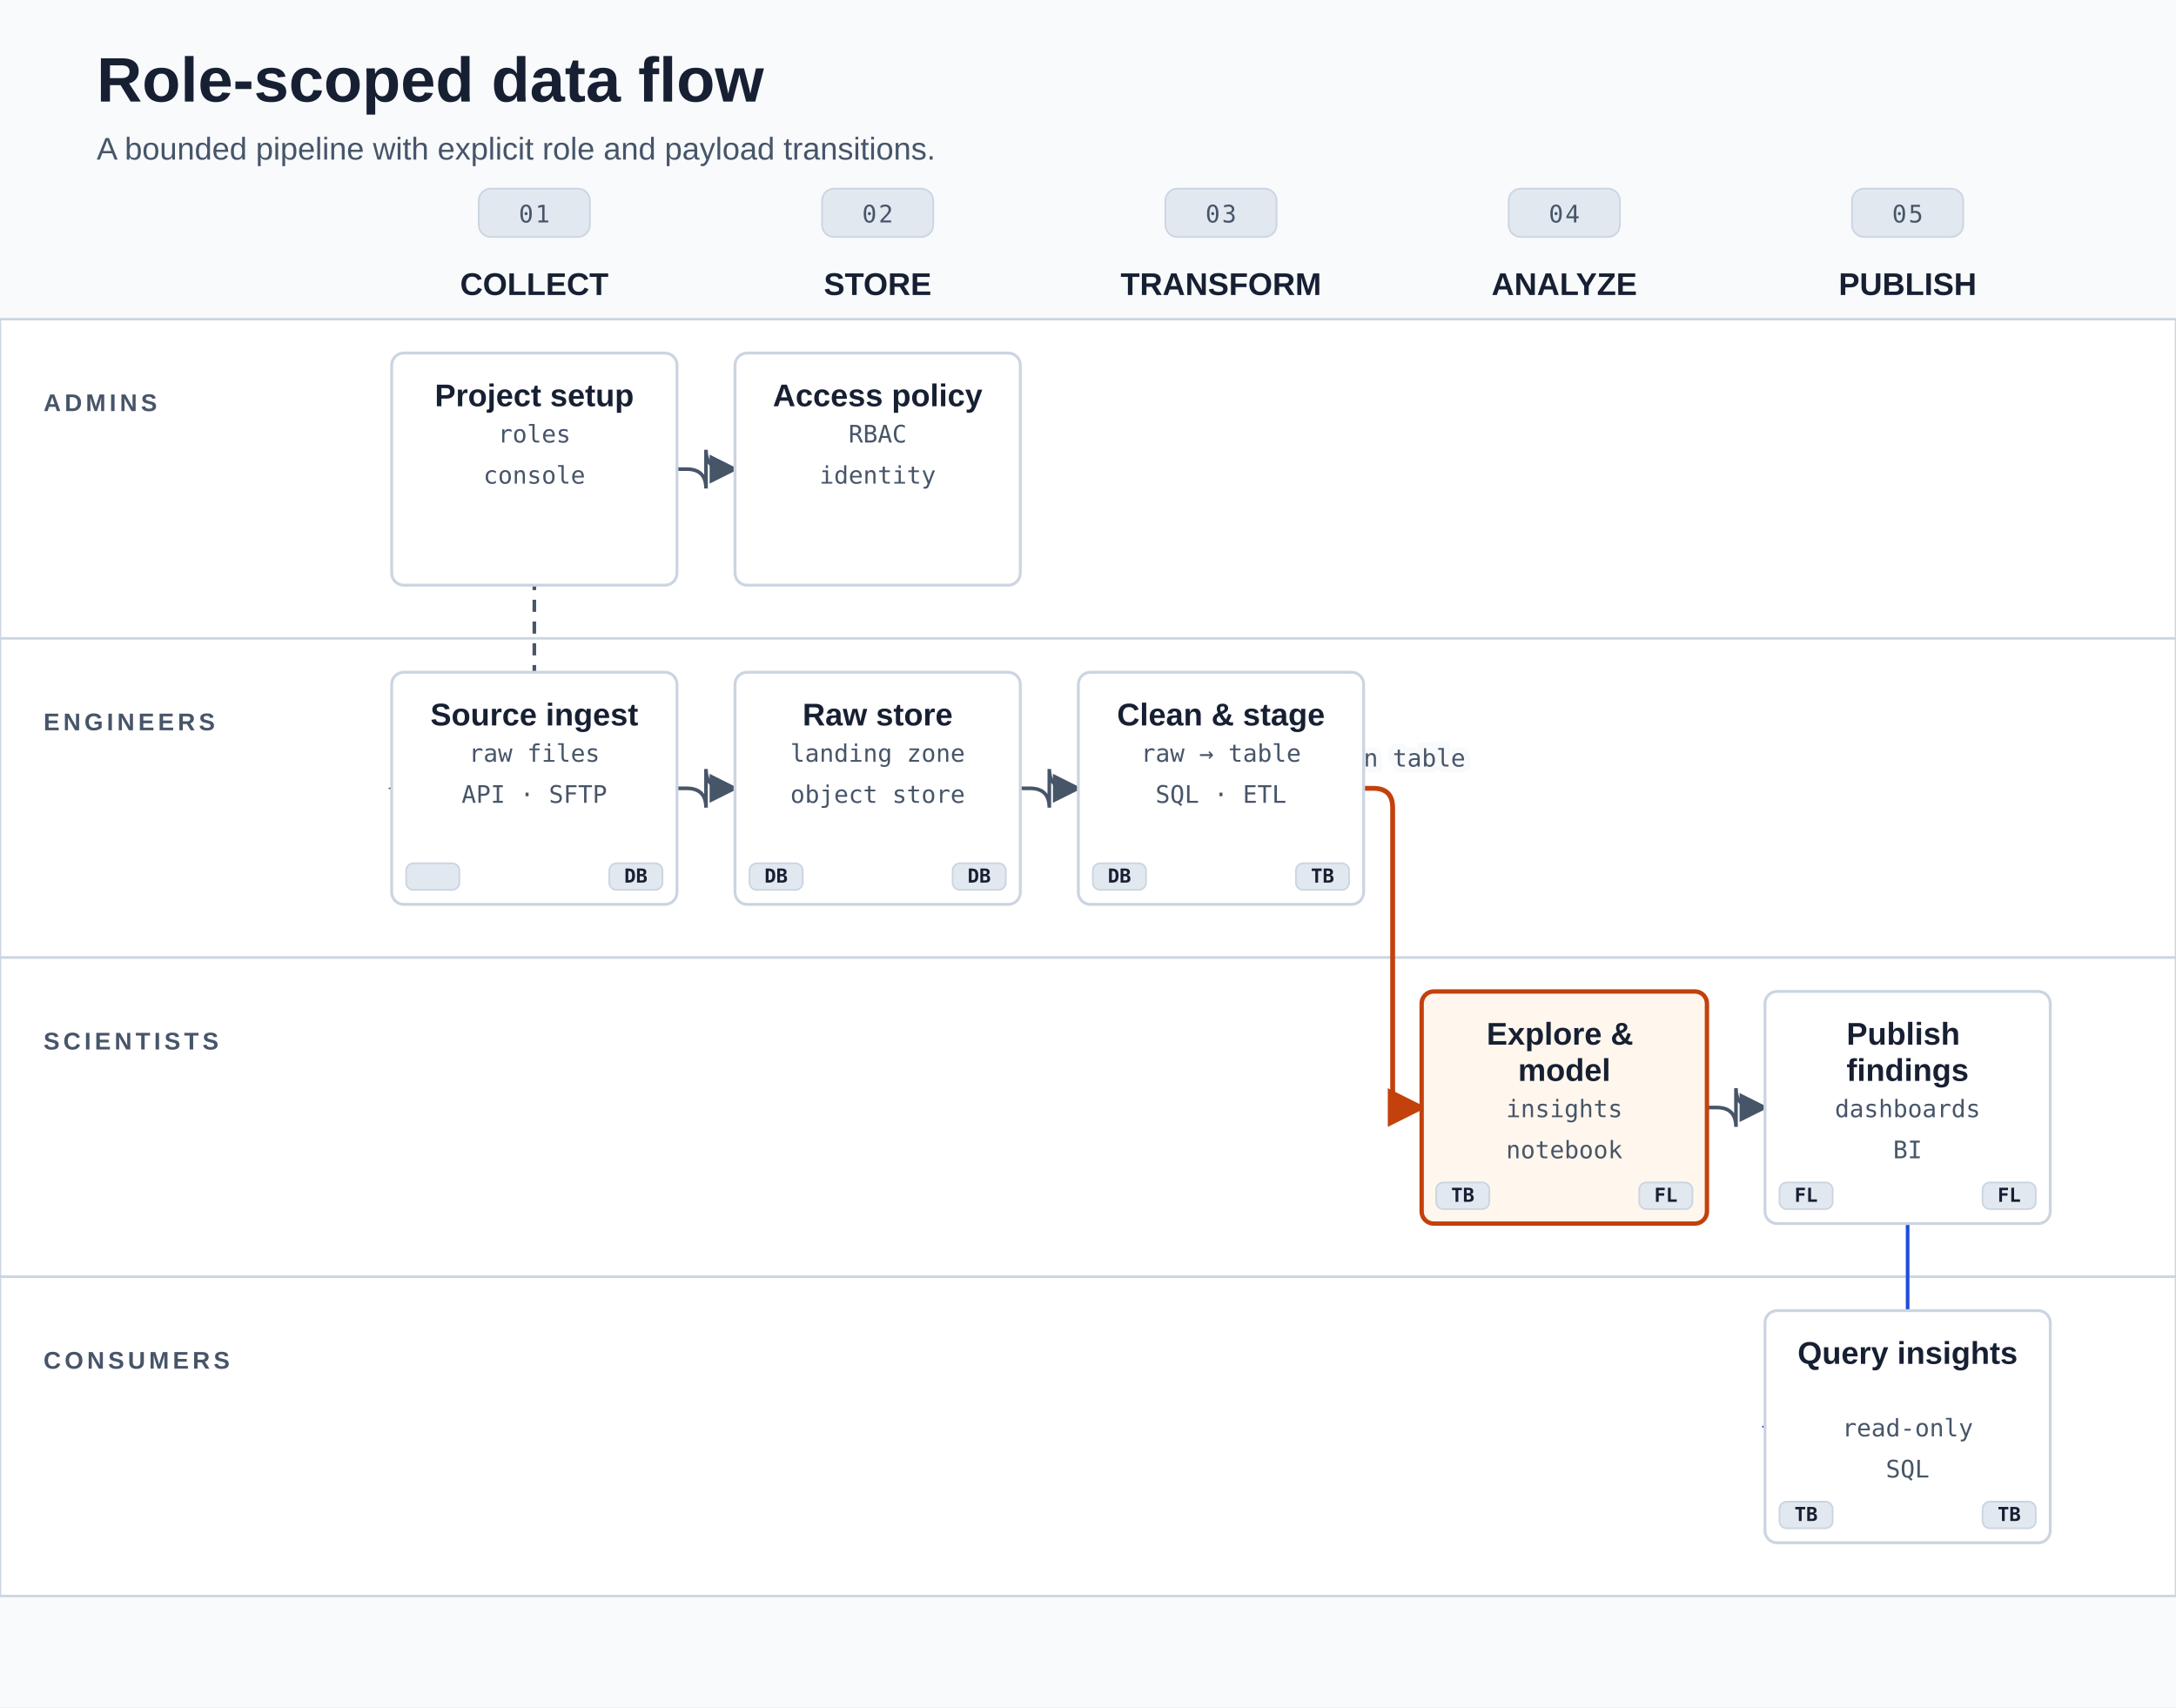
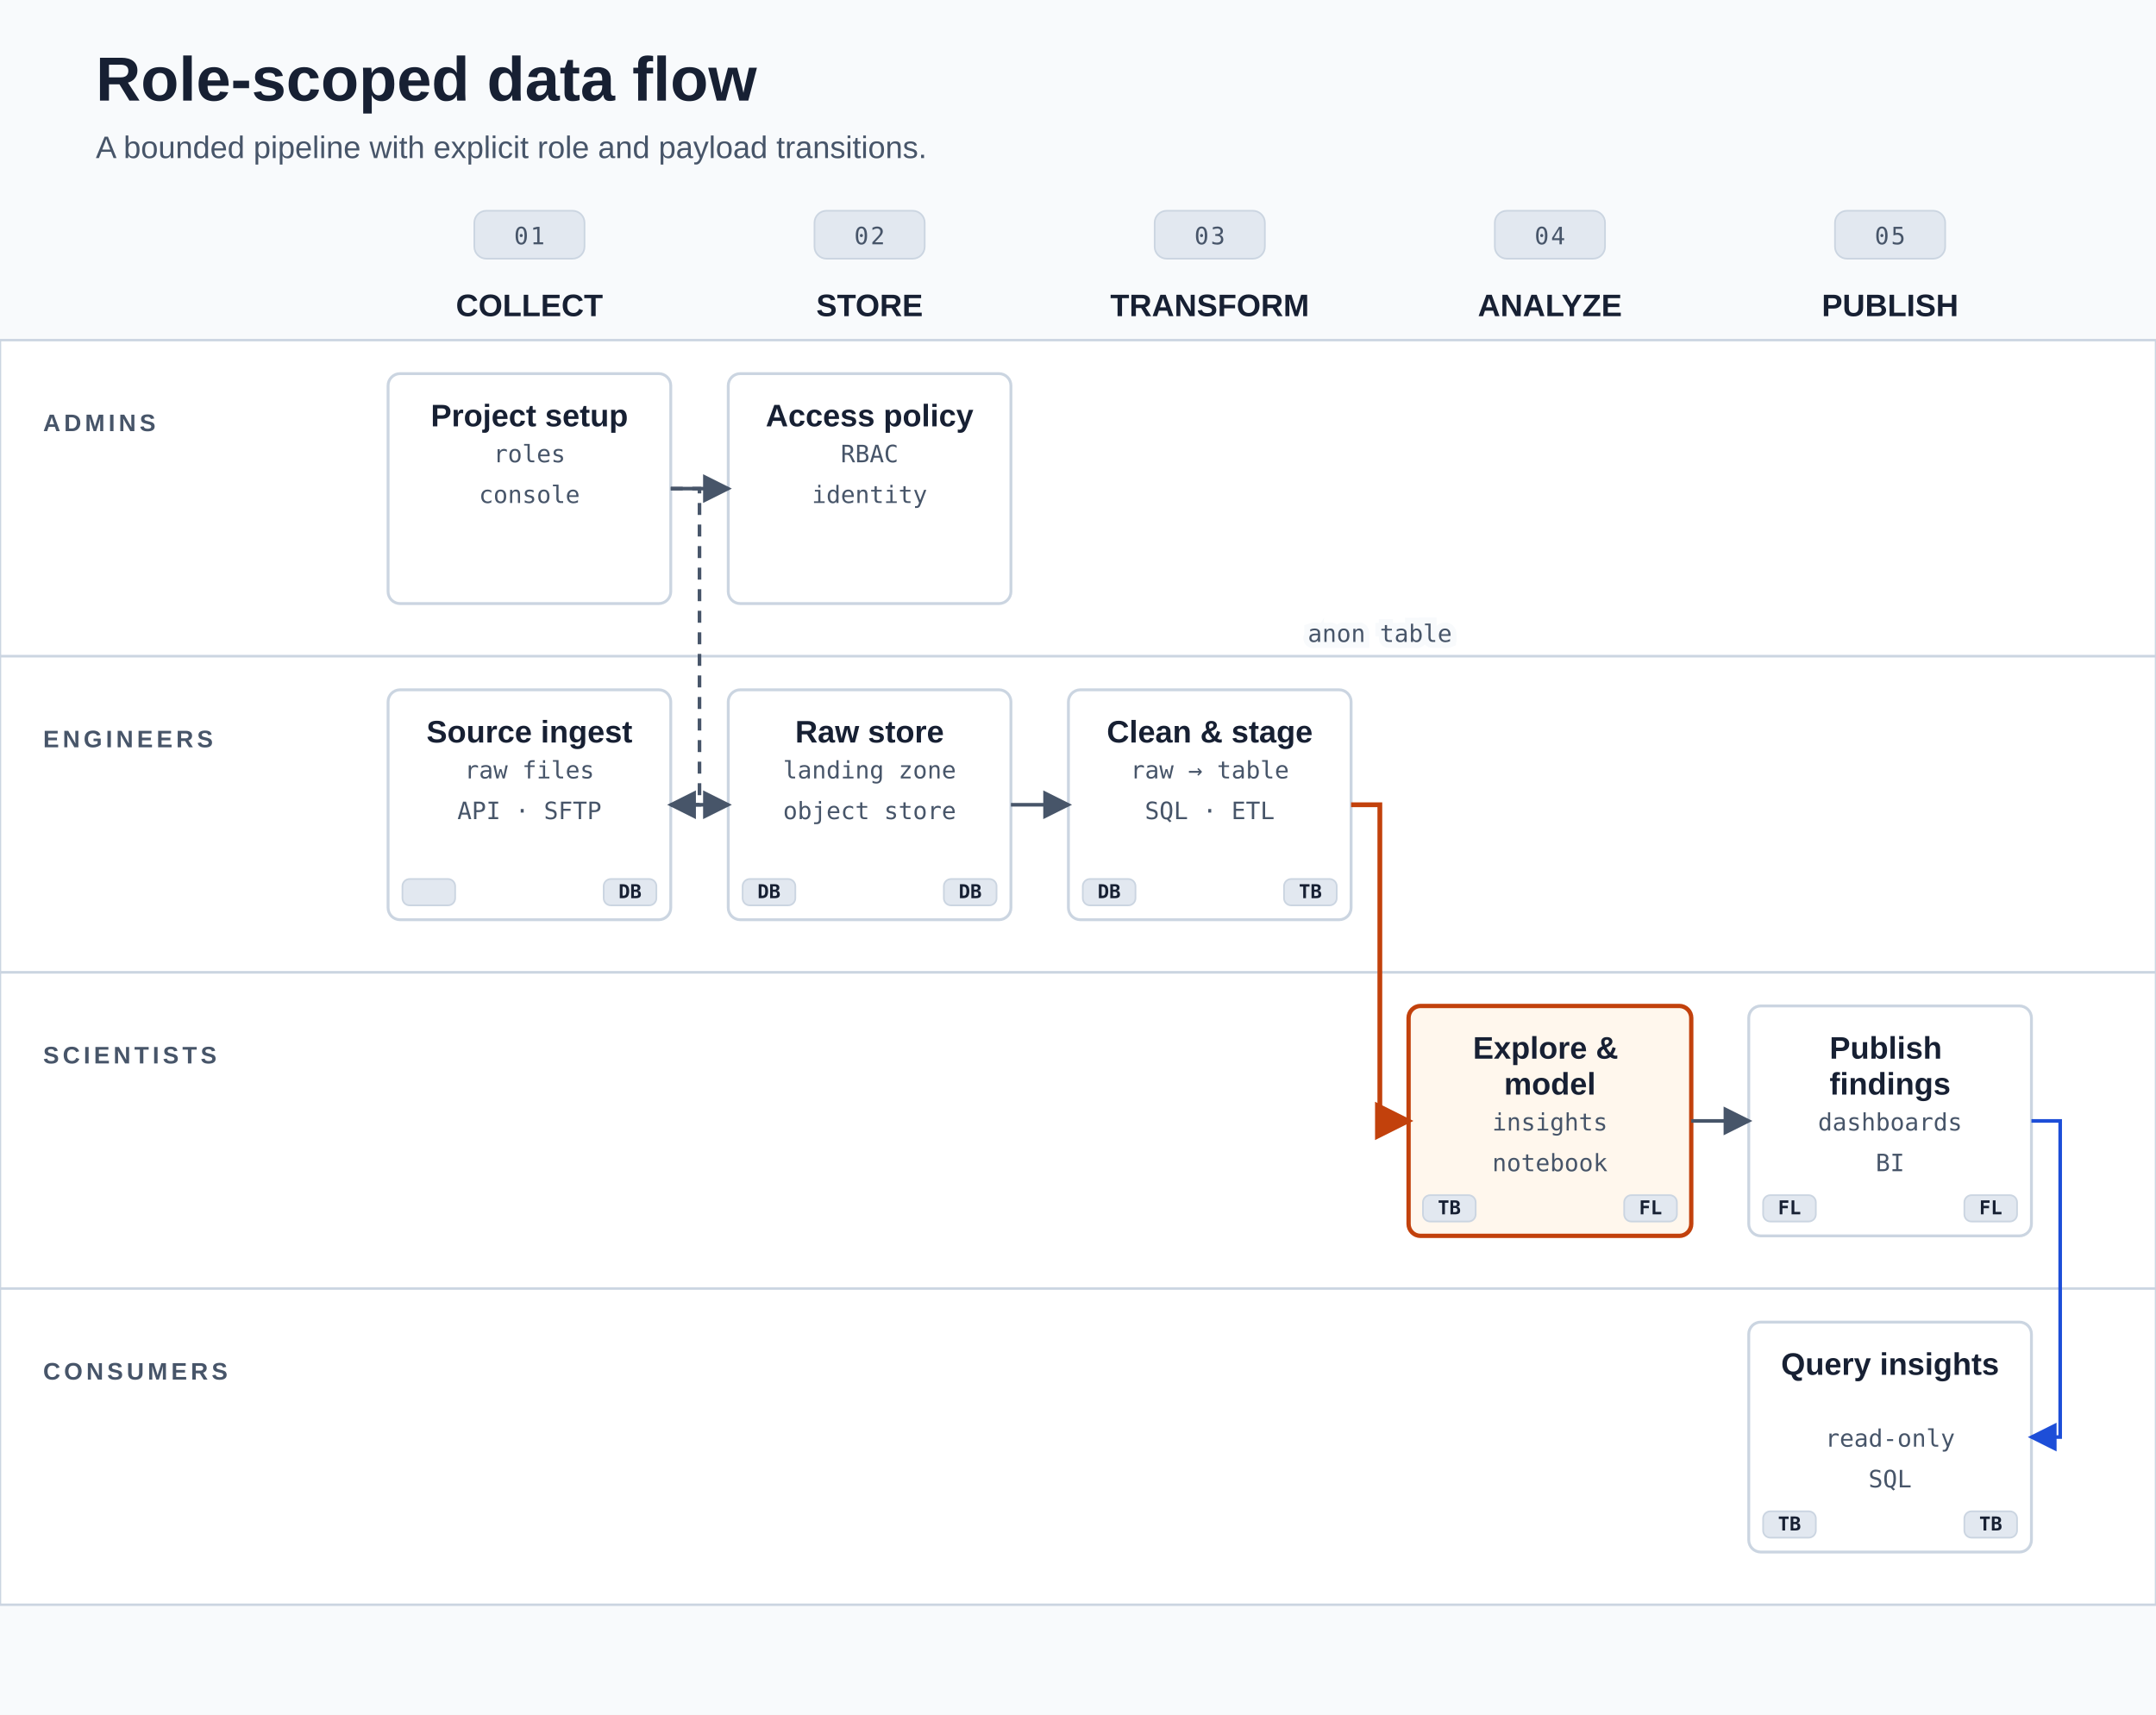
- <svg xmlns="http://www.w3.org/2000/svg" width="900" height="706" viewBox="0 0 900 706" role="img" aria-labelledby="notemd-gallery-data-flow-platform-title notemd-gallery-data-flow-platform-desc" data-notemd-renderer="notemd-reference-layouts@1.1.0" data-layout-safety="notemd-layout-safety@1.0.0">
+ <svg xmlns="http://www.w3.org/2000/svg" width="900" height="716" viewBox="0 0 900 716" role="img" aria-labelledby="notemd-gallery-data-flow-platform-title notemd-gallery-data-flow-platform-desc" data-notemd-renderer="notemd-reference-layouts@1.1.0" data-layout-safety="notemd-layout-safety@1.0.0">
  <style>
        .ref-canvas { fill: #f8fafc; }
        .ref-title { fill: #172033; font: 700 26px "Segoe UI", Arial, sans-serif; }
        .ref-summary { fill: #475569; font: 13px "Segoe UI", Arial, sans-serif; }
        .ref-zone { fill: #ffffff; stroke: #cbd5e1; stroke-width: 1; }
        .ref-zone-label { fill: #475569; font: 700 10px "Segoe UI", Arial, sans-serif; letter-spacing: 1.5px; }
        .ref-node { fill: #ffffff; stroke: #cbd5e1; stroke-width: 1.2; }
        .ref-node.focal { fill: #fff7ed; stroke: #c2410c; stroke-width: 1.8; }
        .ref-node.external { stroke-dasharray: 5 4; }
        .ref-node-label { fill: #172033; font: 600 13px "Segoe UI", Arial, sans-serif; }
        .ref-header-label { fill: #ffffff; font: 600 11px "Segoe UI", Arial, sans-serif; }
        .ref-node-sub { fill: #475569; font: 10px Consolas, monospace; }
        .ref-hub-label { fill: #f8fafc; font: 600 13px "Segoe UI", Arial, sans-serif; }
        .ref-hub-sub { fill: #e2e8f0; font: 10px Consolas, monospace; }
        .ref-edge { fill: none; stroke: #475569; stroke-width: 1.5; }
        .ref-edge.accent { stroke: #c2410c; stroke-width: 2; marker-end: url(#notemd-reference-arrow-accent); }
        .ref-edge.link { stroke: #1d4ed8; marker-end: url(#notemd-reference-arrow-link); }
        .ref-edge.trigger { stroke-dasharray: 5 4; }
        .ref-edge.dashed { stroke-dasharray: 5 4; }
        .ref-edge-label { fill: #475569; font: 10px Consolas, monospace; paint-order: stroke; stroke: #f8fafc; stroke-width: 5px; }
        .ref-axis { stroke: #cbd5e1; stroke-width: 1; }
        .ref-axis-label { fill: #475569; font: 10px Consolas, monospace; }
        .ref-chip { fill: #e2e8f0; stroke: #cbd5e1; stroke-width: .7; }
        .ref-chip-text { fill: #172033; font: 700 8px Consolas, monospace; }
        .ref-focal-fill { fill: #fff7ed; stroke: #c2410c; stroke-width: 1.8; }
        .ref-caption { fill: #475569; font: 10px Consolas, monospace; letter-spacing: .8px; }
    </style>
  <defs>
    <marker id="notemd-reference-arrow" markerWidth="8" markerHeight="8" refX="7" refY="4" orient="auto">
      <path d="M0 0 L8 4 L0 8 Z" fill="#475569" />
    </marker>
    <marker id="notemd-reference-arrow-accent" markerWidth="8" markerHeight="8" refX="7" refY="4" orient="auto">
      <path d="M0 0 L8 4 L0 8 Z" fill="#c2410c" />
    </marker>
    <marker id="notemd-reference-arrow-link" markerWidth="8" markerHeight="8" refX="7" refY="4" orient="auto">
      <path d="M0 0 L8 4 L0 8 Z" fill="#1d4ed8" />
    </marker>
  </defs>
-   <rect class="ref-canvas" x="0" y="0" width="900" height="706" />
+   <rect class="ref-canvas" x="0" y="0" width="900" height="716" />
  <text x="40" y="42" text-anchor="start" class="ref-title" data-layout-safety="notemd-layout-safety@1.0.0">
    <tspan x="40" dy="0">Role-scoped data flow</tspan>
  </text>
  <text x="40" y="66" text-anchor="start" class="ref-summary" data-layout-safety="notemd-layout-safety@1.0.0">
    <tspan x="40" dy="0">A bounded pipeline with explicit role and payload transitions.</tspan>
  </text>
  <g id="reference-step-collect">
-     <rect class="ref-chip" x="198" y="78" width="46" height="20" rx="5" />
-     <text class="ref-caption" x="221" y="92" text-anchor="middle">01</text>
-     <text x="221" y="122" text-anchor="middle" class="ref-node-label" data-layout-safety="notemd-layout-safety@1.0.0">
+     <rect class="ref-chip" x="198" y="88" width="46" height="20" rx="5" />
+     <text class="ref-caption" x="221" y="102" text-anchor="middle">01</text>
+     <text x="221" y="132" text-anchor="middle" class="ref-node-label" data-layout-safety="notemd-layout-safety@1.0.0">
      <tspan x="221" dy="0">COLLECT</tspan>
    </text>
  </g>
  <g id="reference-step-store">
-     <rect class="ref-chip" x="340" y="78" width="46" height="20" rx="5" />
-     <text class="ref-caption" x="363" y="92" text-anchor="middle">02</text>
-     <text x="363" y="122" text-anchor="middle" class="ref-node-label" data-layout-safety="notemd-layout-safety@1.0.0">
+     <rect class="ref-chip" x="340" y="88" width="46" height="20" rx="5" />
+     <text class="ref-caption" x="363" y="102" text-anchor="middle">02</text>
+     <text x="363" y="132" text-anchor="middle" class="ref-node-label" data-layout-safety="notemd-layout-safety@1.0.0">
      <tspan x="363" dy="0">STORE</tspan>
    </text>
  </g>
  <g id="reference-step-transform">
-     <rect class="ref-chip" x="482" y="78" width="46" height="20" rx="5" />
-     <text class="ref-caption" x="505" y="92" text-anchor="middle">03</text>
-     <text x="505" y="122" text-anchor="middle" class="ref-node-label" data-layout-safety="notemd-layout-safety@1.0.0">
+     <rect class="ref-chip" x="482" y="88" width="46" height="20" rx="5" />
+     <text class="ref-caption" x="505" y="102" text-anchor="middle">03</text>
+     <text x="505" y="132" text-anchor="middle" class="ref-node-label" data-layout-safety="notemd-layout-safety@1.0.0">
      <tspan x="505" dy="0">TRANSFORM</tspan>
    </text>
  </g>
  <g id="reference-step-analyze">
-     <rect class="ref-chip" x="624" y="78" width="46" height="20" rx="5" />
-     <text class="ref-caption" x="647" y="92" text-anchor="middle">04</text>
-     <text x="647" y="122" text-anchor="middle" class="ref-node-label" data-layout-safety="notemd-layout-safety@1.0.0">
+     <rect class="ref-chip" x="624" y="88" width="46" height="20" rx="5" />
+     <text class="ref-caption" x="647" y="102" text-anchor="middle">04</text>
+     <text x="647" y="132" text-anchor="middle" class="ref-node-label" data-layout-safety="notemd-layout-safety@1.0.0">
      <tspan x="647" dy="0">ANALYZE</tspan>
    </text>
  </g>
  <g id="reference-step-publish">
-     <rect class="ref-chip" x="766" y="78" width="46" height="20" rx="5" />
-     <text class="ref-caption" x="789" y="92" text-anchor="middle">05</text>
-     <text x="789" y="122" text-anchor="middle" class="ref-node-label" data-layout-safety="notemd-layout-safety@1.0.0">
+     <rect class="ref-chip" x="766" y="88" width="46" height="20" rx="5" />
+     <text class="ref-caption" x="789" y="102" text-anchor="middle">05</text>
+     <text x="789" y="132" text-anchor="middle" class="ref-node-label" data-layout-safety="notemd-layout-safety@1.0.0">
      <tspan x="789" dy="0">PUBLISH</tspan>
    </text>
  </g>
  <g id="reference-lane-admin">
-     <rect class="ref-zone" x="0" y="132" width="900" height="132" rx="0" />
-     <text x="18" y="170" text-anchor="start" class="ref-zone-label" data-layout-safety="notemd-layout-safety@1.0.0">
+     <rect class="ref-zone" x="0" y="142" width="900" height="132" rx="0" />
+     <text x="18" y="180" text-anchor="start" class="ref-zone-label" data-layout-safety="notemd-layout-safety@1.0.0">
      <tspan x="18" dy="0">ADMINS</tspan>
    </text>
  </g>
  <g id="reference-lane-engineer">
-     <rect class="ref-zone" x="0" y="264" width="900" height="132" rx="0" />
-     <text x="18" y="302" text-anchor="start" class="ref-zone-label" data-layout-safety="notemd-layout-safety@1.0.0">
+     <rect class="ref-zone" x="0" y="274" width="900" height="132" rx="0" />
+     <text x="18" y="312" text-anchor="start" class="ref-zone-label" data-layout-safety="notemd-layout-safety@1.0.0">
      <tspan x="18" dy="0">ENGINEERS</tspan>
    </text>
  </g>
  <g id="reference-lane-scientist">
-     <rect class="ref-zone" x="0" y="396" width="900" height="132" rx="0" />
-     <text x="18" y="434" text-anchor="start" class="ref-zone-label" data-layout-safety="notemd-layout-safety@1.0.0">
+     <rect class="ref-zone" x="0" y="406" width="900" height="132" rx="0" />
+     <text x="18" y="444" text-anchor="start" class="ref-zone-label" data-layout-safety="notemd-layout-safety@1.0.0">
      <tspan x="18" dy="0">SCIENTISTS</tspan>
    </text>
  </g>
  <g id="reference-lane-consumer">
-     <rect class="ref-zone" x="0" y="528" width="900" height="132" rx="0" />
-     <text x="18" y="566" text-anchor="start" class="ref-zone-label" data-layout-safety="notemd-layout-safety@1.0.0">
+     <rect class="ref-zone" x="0" y="538" width="900" height="132" rx="0" />
+     <text x="18" y="576" text-anchor="start" class="ref-zone-label" data-layout-safety="notemd-layout-safety@1.0.0">
      <tspan x="18" dy="0">CONSUMERS</tspan>
    </text>
  </g>
-   <g id="reference-lane-edge-0">
-     <path class="ref-edge " marker-end="url(#notemd-reference-arrow)" d="M 280 194 H 284 Q 292 194 292 202 V 186 Q 292 194 300 194 H 304" />
-   </g>
-   <g id="reference-lane-edge-1">
-     <path class="ref-edge trigger dashed" marker-end="url(#notemd-reference-arrow)" d="M 280 194 H 213 Q 221 194 221 202 V 318 Q 221 326 229 326 H 162" />
-   </g>
-   <g id="reference-lane-edge-2">
-     <path class="ref-edge " marker-end="url(#notemd-reference-arrow)" d="M 280 326 H 284 Q 292 326 292 334 V 318 Q 292 326 300 326 H 304" />
-   </g>
-   <g id="reference-lane-edge-3">
-     <path class="ref-edge " marker-end="url(#notemd-reference-arrow)" d="M 422 326 H 426 Q 434 326 434 334 V 318 Q 434 326 442 326 H 446" />
-   </g>
-   <g id="reference-lane-edge-4">
-     <path class="ref-edge accent" marker-end="url(#notemd-reference-arrow-accent)" d="M 564 326 H 568 Q 576 326 576 334 V 450 Q 576 458 584 458 H 588" />
-     <text class="ref-edge-label" x="576" y="317" text-anchor="middle">anon table</text>
-   </g>
-   <g id="reference-lane-edge-5">
-     <path class="ref-edge " marker-end="url(#notemd-reference-arrow)" d="M 706 458 H 710 Q 718 458 718 466 V 450 Q 718 458 726 458 H 730" />
-   </g>
-   <g id="reference-lane-edge-6">
-     <path class="ref-edge link" marker-end="url(#notemd-reference-arrow-link)" d="M 848 458 H 781 Q 789 458 789 466 V 582 Q 789 590 797 590 H 730" />
-   </g>
  <g id="reference-cell-admin-collect">
-     <rect class="ref-node" x="162" y="146" width="118" height="96" rx="5" />
-     <text x="221" y="168" text-anchor="middle" class="ref-node-label" data-layout-safety="notemd-layout-safety@1.0.0">
+     <rect class="ref-node" x="162" y="156" width="118" height="96" rx="5" />
+     <text x="221" y="178" text-anchor="middle" class="ref-node-label" data-layout-safety="notemd-layout-safety@1.0.0">
      <tspan x="221" dy="0">Project setup</tspan>
    </text>
-     <text x="221" y="183" text-anchor="middle" class="ref-node-sub" data-layout-safety="notemd-layout-safety@1.0.0">
+     <text x="221" y="193" text-anchor="middle" class="ref-node-sub" data-layout-safety="notemd-layout-safety@1.0.0">
      <tspan x="221" dy="0">roles</tspan>
    </text>
-     <text x="221" y="200" text-anchor="middle" class="ref-node-sub" data-layout-safety="notemd-layout-safety@1.0.0">
+     <text x="221" y="210" text-anchor="middle" class="ref-node-sub" data-layout-safety="notemd-layout-safety@1.0.0">
      <tspan x="221" dy="0">console</tspan>
    </text>
  </g>
  <g id="reference-cell-admin-store">
-     <rect class="ref-node" x="304" y="146" width="118" height="96" rx="5" />
-     <text x="363" y="168" text-anchor="middle" class="ref-node-label" data-layout-safety="notemd-layout-safety@1.0.0">
+     <rect class="ref-node" x="304" y="156" width="118" height="96" rx="5" />
+     <text x="363" y="178" text-anchor="middle" class="ref-node-label" data-layout-safety="notemd-layout-safety@1.0.0">
      <tspan x="363" dy="0">Access policy</tspan>
    </text>
-     <text x="363" y="183" text-anchor="middle" class="ref-node-sub" data-layout-safety="notemd-layout-safety@1.0.0">
+     <text x="363" y="193" text-anchor="middle" class="ref-node-sub" data-layout-safety="notemd-layout-safety@1.0.0">
      <tspan x="363" dy="0">RBAC</tspan>
    </text>
-     <text x="363" y="200" text-anchor="middle" class="ref-node-sub" data-layout-safety="notemd-layout-safety@1.0.0">
+     <text x="363" y="210" text-anchor="middle" class="ref-node-sub" data-layout-safety="notemd-layout-safety@1.0.0">
      <tspan x="363" dy="0">identity</tspan>
    </text>
  </g>
  <g id="reference-cell-engineer-collect">
-     <rect class="ref-node" x="162" y="278" width="118" height="96" rx="5" />
-     <text x="221" y="300" text-anchor="middle" class="ref-node-label" data-layout-safety="notemd-layout-safety@1.0.0">
+     <rect class="ref-node" x="162" y="288" width="118" height="96" rx="5" />
+     <text x="221" y="310" text-anchor="middle" class="ref-node-label" data-layout-safety="notemd-layout-safety@1.0.0">
      <tspan x="221" dy="0">Source ingest</tspan>
    </text>
-     <text x="221" y="315" text-anchor="middle" class="ref-node-sub" data-layout-safety="notemd-layout-safety@1.0.0">
+     <text x="221" y="325" text-anchor="middle" class="ref-node-sub" data-layout-safety="notemd-layout-safety@1.0.0">
      <tspan x="221" dy="0">raw files</tspan>
    </text>
-     <text x="221" y="332" text-anchor="middle" class="ref-node-sub" data-layout-safety="notemd-layout-safety@1.0.0">
+     <text x="221" y="342" text-anchor="middle" class="ref-node-sub" data-layout-safety="notemd-layout-safety@1.0.0">
      <tspan x="221" dy="0">API · SFTP</tspan>
    </text>
-     <rect class="ref-chip" x="168" y="357" width="22" height="11" rx="3" />
-     <text class="ref-chip-text" x="179" y="365" text-anchor="middle" />
-     <rect class="ref-chip" x="252" y="357" width="22" height="11" rx="3" />
-     <text class="ref-chip-text" x="263" y="365" text-anchor="middle">DB</text>
+     <rect class="ref-chip" x="168" y="367" width="22" height="11" rx="3" />
+     <text class="ref-chip-text" x="179" y="375" text-anchor="middle" />
+     <rect class="ref-chip" x="252" y="367" width="22" height="11" rx="3" />
+     <text class="ref-chip-text" x="263" y="375" text-anchor="middle">DB</text>
  </g>
  <g id="reference-cell-engineer-store">
-     <rect class="ref-node" x="304" y="278" width="118" height="96" rx="5" />
-     <text x="363" y="300" text-anchor="middle" class="ref-node-label" data-layout-safety="notemd-layout-safety@1.0.0">
+     <rect class="ref-node" x="304" y="288" width="118" height="96" rx="5" />
+     <text x="363" y="310" text-anchor="middle" class="ref-node-label" data-layout-safety="notemd-layout-safety@1.0.0">
      <tspan x="363" dy="0">Raw store</tspan>
    </text>
-     <text x="363" y="315" text-anchor="middle" class="ref-node-sub" data-layout-safety="notemd-layout-safety@1.0.0">
+     <text x="363" y="325" text-anchor="middle" class="ref-node-sub" data-layout-safety="notemd-layout-safety@1.0.0">
      <tspan x="363" dy="0">landing zone</tspan>
    </text>
-     <text x="363" y="332" text-anchor="middle" class="ref-node-sub" data-layout-safety="notemd-layout-safety@1.0.0">
+     <text x="363" y="342" text-anchor="middle" class="ref-node-sub" data-layout-safety="notemd-layout-safety@1.0.0">
      <tspan x="363" dy="0">object store</tspan>
    </text>
-     <rect class="ref-chip" x="310" y="357" width="22" height="11" rx="3" />
-     <text class="ref-chip-text" x="321" y="365" text-anchor="middle">DB</text>
-     <rect class="ref-chip" x="394" y="357" width="22" height="11" rx="3" />
-     <text class="ref-chip-text" x="405" y="365" text-anchor="middle">DB</text>
+     <rect class="ref-chip" x="310" y="367" width="22" height="11" rx="3" />
+     <text class="ref-chip-text" x="321" y="375" text-anchor="middle">DB</text>
+     <rect class="ref-chip" x="394" y="367" width="22" height="11" rx="3" />
+     <text class="ref-chip-text" x="405" y="375" text-anchor="middle">DB</text>
  </g>
  <g id="reference-cell-engineer-transform">
-     <rect class="ref-node" x="446" y="278" width="118" height="96" rx="5" />
-     <text x="505" y="300" text-anchor="middle" class="ref-node-label" data-layout-safety="notemd-layout-safety@1.0.0">
+     <rect class="ref-node" x="446" y="288" width="118" height="96" rx="5" />
+     <text x="505" y="310" text-anchor="middle" class="ref-node-label" data-layout-safety="notemd-layout-safety@1.0.0">
      <tspan x="505" dy="0">Clean &amp; stage</tspan>
    </text>
-     <text x="505" y="315" text-anchor="middle" class="ref-node-sub" data-layout-safety="notemd-layout-safety@1.0.0">
+     <text x="505" y="325" text-anchor="middle" class="ref-node-sub" data-layout-safety="notemd-layout-safety@1.0.0">
      <tspan x="505" dy="0">raw → table</tspan>
    </text>
-     <text x="505" y="332" text-anchor="middle" class="ref-node-sub" data-layout-safety="notemd-layout-safety@1.0.0">
+     <text x="505" y="342" text-anchor="middle" class="ref-node-sub" data-layout-safety="notemd-layout-safety@1.0.0">
      <tspan x="505" dy="0">SQL · ETL</tspan>
    </text>
-     <rect class="ref-chip" x="452" y="357" width="22" height="11" rx="3" />
-     <text class="ref-chip-text" x="463" y="365" text-anchor="middle">DB</text>
-     <rect class="ref-chip" x="536" y="357" width="22" height="11" rx="3" />
-     <text class="ref-chip-text" x="547" y="365" text-anchor="middle">TB</text>
+     <rect class="ref-chip" x="452" y="367" width="22" height="11" rx="3" />
+     <text class="ref-chip-text" x="463" y="375" text-anchor="middle">DB</text>
+     <rect class="ref-chip" x="536" y="367" width="22" height="11" rx="3" />
+     <text class="ref-chip-text" x="547" y="375" text-anchor="middle">TB</text>
  </g>
  <g id="reference-cell-scientist-analyze">
-     <rect class="ref-node focal" x="588" y="410" width="118" height="96" rx="5" />
-     <text x="647" y="432" text-anchor="middle" class="ref-node-label" data-layout-safety="notemd-layout-safety@1.0.0">
+     <rect class="ref-node focal" x="588" y="420" width="118" height="96" rx="5" />
+     <text x="647" y="442" text-anchor="middle" class="ref-node-label" data-layout-safety="notemd-layout-safety@1.0.0">
      <tspan x="647" dy="0">Explore &amp;</tspan>
      <tspan x="647" dy="15">model</tspan>
    </text>
-     <text x="647" y="462" text-anchor="middle" class="ref-node-sub" data-layout-safety="notemd-layout-safety@1.0.0">
+     <text x="647" y="472" text-anchor="middle" class="ref-node-sub" data-layout-safety="notemd-layout-safety@1.0.0">
      <tspan x="647" dy="0">insights</tspan>
    </text>
-     <text x="647" y="479" text-anchor="middle" class="ref-node-sub" data-layout-safety="notemd-layout-safety@1.0.0">
+     <text x="647" y="489" text-anchor="middle" class="ref-node-sub" data-layout-safety="notemd-layout-safety@1.0.0">
      <tspan x="647" dy="0">notebook</tspan>
    </text>
-     <rect class="ref-chip" x="594" y="489" width="22" height="11" rx="3" />
-     <text class="ref-chip-text" x="605" y="497" text-anchor="middle">TB</text>
-     <rect class="ref-chip" x="678" y="489" width="22" height="11" rx="3" />
-     <text class="ref-chip-text" x="689" y="497" text-anchor="middle">FL</text>
+     <rect class="ref-chip" x="594" y="499" width="22" height="11" rx="3" />
+     <text class="ref-chip-text" x="605" y="507" text-anchor="middle">TB</text>
+     <rect class="ref-chip" x="678" y="499" width="22" height="11" rx="3" />
+     <text class="ref-chip-text" x="689" y="507" text-anchor="middle">FL</text>
  </g>
  <g id="reference-cell-scientist-publish">
-     <rect class="ref-node" x="730" y="410" width="118" height="96" rx="5" />
-     <text x="789" y="432" text-anchor="middle" class="ref-node-label" data-layout-safety="notemd-layout-safety@1.0.0">
+     <rect class="ref-node" x="730" y="420" width="118" height="96" rx="5" />
+     <text x="789" y="442" text-anchor="middle" class="ref-node-label" data-layout-safety="notemd-layout-safety@1.0.0">
      <tspan x="789" dy="0">Publish</tspan>
      <tspan x="789" dy="15">findings</tspan>
    </text>
-     <text x="789" y="462" text-anchor="middle" class="ref-node-sub" data-layout-safety="notemd-layout-safety@1.0.0">
+     <text x="789" y="472" text-anchor="middle" class="ref-node-sub" data-layout-safety="notemd-layout-safety@1.0.0">
      <tspan x="789" dy="0">dashboards</tspan>
    </text>
-     <text x="789" y="479" text-anchor="middle" class="ref-node-sub" data-layout-safety="notemd-layout-safety@1.0.0">
+     <text x="789" y="489" text-anchor="middle" class="ref-node-sub" data-layout-safety="notemd-layout-safety@1.0.0">
      <tspan x="789" dy="0">BI</tspan>
    </text>
-     <rect class="ref-chip" x="736" y="489" width="22" height="11" rx="3" />
-     <text class="ref-chip-text" x="747" y="497" text-anchor="middle">FL</text>
-     <rect class="ref-chip" x="820" y="489" width="22" height="11" rx="3" />
-     <text class="ref-chip-text" x="831" y="497" text-anchor="middle">FL</text>
+     <rect class="ref-chip" x="736" y="499" width="22" height="11" rx="3" />
+     <text class="ref-chip-text" x="747" y="507" text-anchor="middle">FL</text>
+     <rect class="ref-chip" x="820" y="499" width="22" height="11" rx="3" />
+     <text class="ref-chip-text" x="831" y="507" text-anchor="middle">FL</text>
  </g>
  <g id="reference-cell-consumer-publish">
-     <rect class="ref-node" x="730" y="542" width="118" height="96" rx="5" />
-     <text x="789" y="564" text-anchor="middle" class="ref-node-label" data-layout-safety="notemd-layout-safety@1.0.0">
+     <rect class="ref-node" x="730" y="552" width="118" height="96" rx="5" />
+     <text x="789" y="574" text-anchor="middle" class="ref-node-label" data-layout-safety="notemd-layout-safety@1.0.0">
      <tspan x="789" dy="0">Query insights</tspan>
    </text>
-     <text x="789" y="594" text-anchor="middle" class="ref-node-sub" data-layout-safety="notemd-layout-safety@1.0.0">
+     <text x="789" y="604" text-anchor="middle" class="ref-node-sub" data-layout-safety="notemd-layout-safety@1.0.0">
      <tspan x="789" dy="0">read-only</tspan>
    </text>
-     <text x="789" y="611" text-anchor="middle" class="ref-node-sub" data-layout-safety="notemd-layout-safety@1.0.0">
+     <text x="789" y="621" text-anchor="middle" class="ref-node-sub" data-layout-safety="notemd-layout-safety@1.0.0">
      <tspan x="789" dy="0">SQL</tspan>
    </text>
-     <rect class="ref-chip" x="736" y="621" width="22" height="11" rx="3" />
-     <text class="ref-chip-text" x="747" y="629" text-anchor="middle">TB</text>
-     <rect class="ref-chip" x="820" y="621" width="22" height="11" rx="3" />
-     <text class="ref-chip-text" x="831" y="629" text-anchor="middle">TB</text>
+     <rect class="ref-chip" x="736" y="631" width="22" height="11" rx="3" />
+     <text class="ref-chip-text" x="747" y="639" text-anchor="middle">TB</text>
+     <rect class="ref-chip" x="820" y="631" width="22" height="11" rx="3" />
+     <text class="ref-chip-text" x="831" y="639" text-anchor="middle">TB</text>
+   </g>
+   <path id="reference-lane-edge-path-0" class="ref-edge " data-drawio-type="edge" data-drawio-source="admin:collect" data-drawio-target="admin:store" marker-end="url(#notemd-reference-arrow)" d="M 280 204 H 292 V 204 H 304" />
+   <path id="reference-lane-edge-path-1" class="ref-edge trigger dashed" data-drawio-type="edge" data-drawio-source="admin:collect" data-drawio-target="engineer:collect" marker-end="url(#notemd-reference-arrow)" d="M 280 204 H 292 V 336 H 280" />
+   <path id="reference-lane-edge-path-2" class="ref-edge " data-drawio-type="edge" data-drawio-source="engineer:collect" data-drawio-target="engineer:store" marker-end="url(#notemd-reference-arrow)" d="M 280 336 H 292 V 336 H 304" />
+   <path id="reference-lane-edge-path-3" class="ref-edge " data-drawio-type="edge" data-drawio-source="engineer:store" data-drawio-target="engineer:transform" marker-end="url(#notemd-reference-arrow)" d="M 422 336 H 434 V 336 H 446" />
+   <path id="reference-lane-edge-path-4" class="ref-edge accent" data-drawio-type="edge" data-drawio-source="engineer:transform" data-drawio-target="scientist:analyze" marker-end="url(#notemd-reference-arrow-accent)" d="M 564 336 H 576 V 468 H 588" />
+   <path id="reference-lane-edge-path-5" class="ref-edge " data-drawio-type="edge" data-drawio-source="scientist:analyze" data-drawio-target="scientist:publish" marker-end="url(#notemd-reference-arrow)" d="M 706 468 H 718 V 468 H 730" />
+   <path id="reference-lane-edge-path-6" class="ref-edge link" data-drawio-type="edge" data-drawio-source="scientist:publish" data-drawio-target="consumer:publish" marker-end="url(#notemd-reference-arrow-link)" d="M 848 468 H 860 V 600 H 848" />
+   <g id="reference-lane-edge-4" data-drawio-type="edge" data-drawio-source="engineer:transform" data-drawio-target="scientist:analyze">
+     <text class="ref-edge-label" x="576" y="268" text-anchor="middle">anon table</text>
  </g>
</svg>
